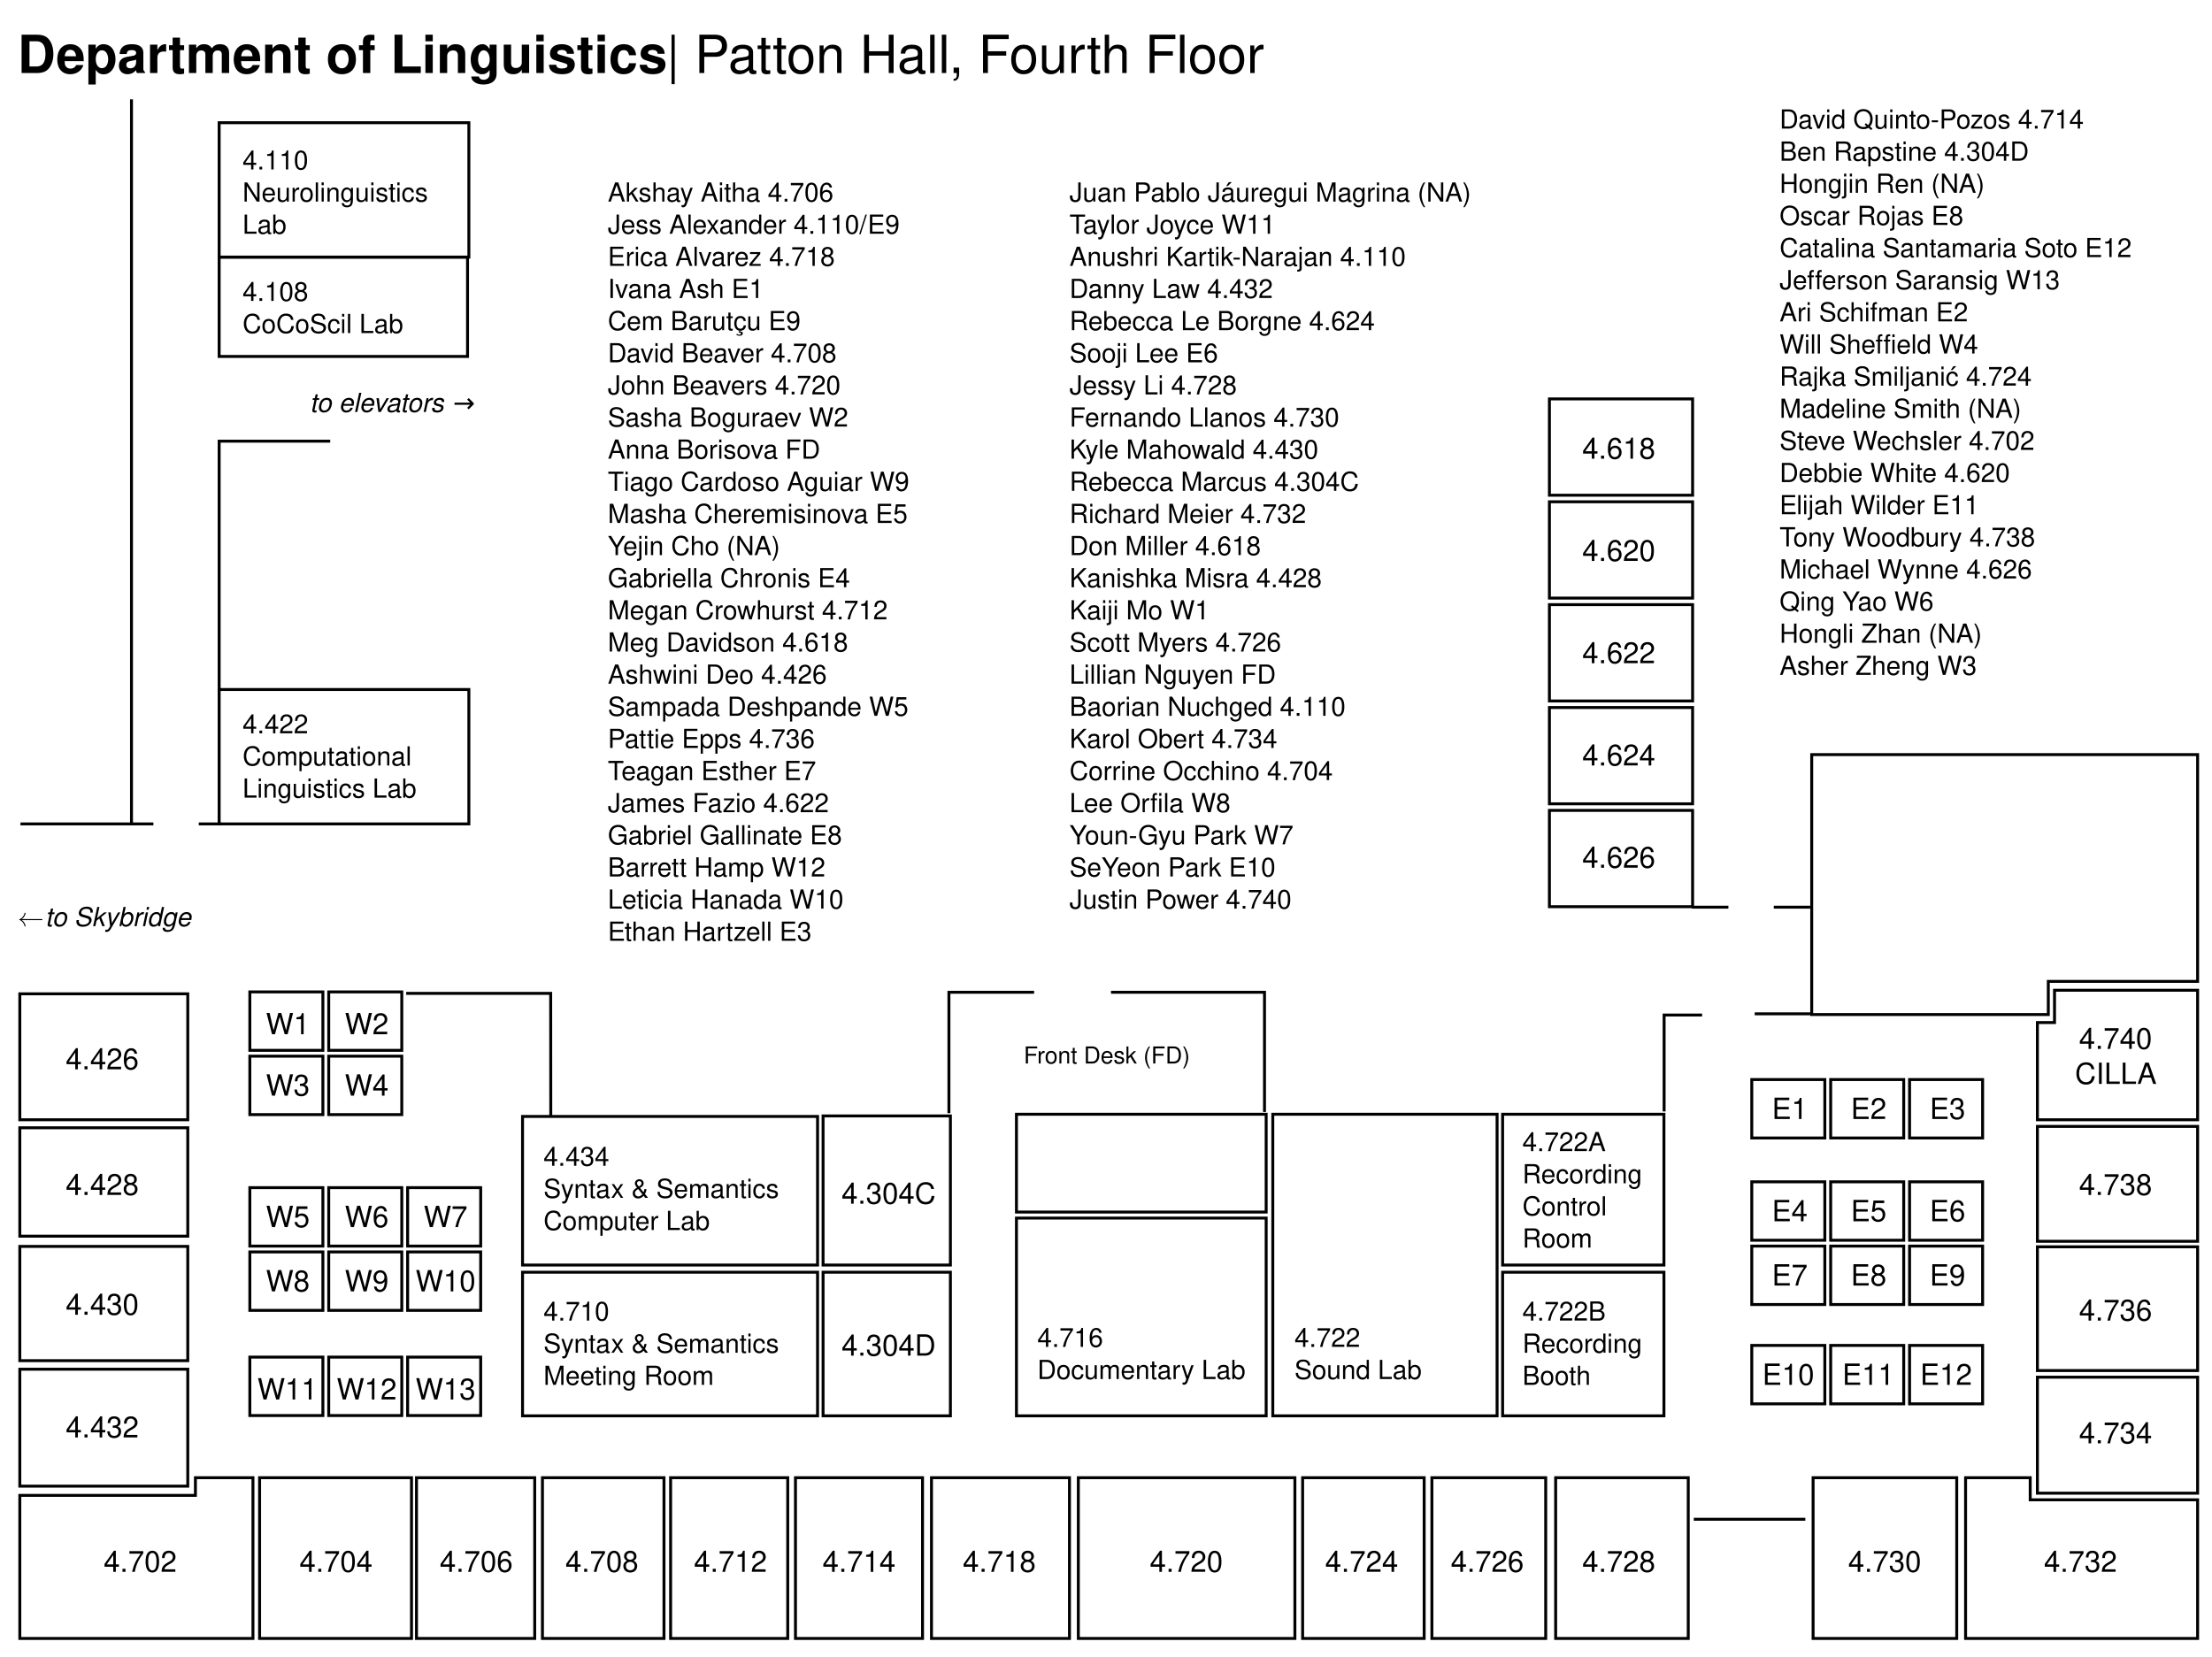
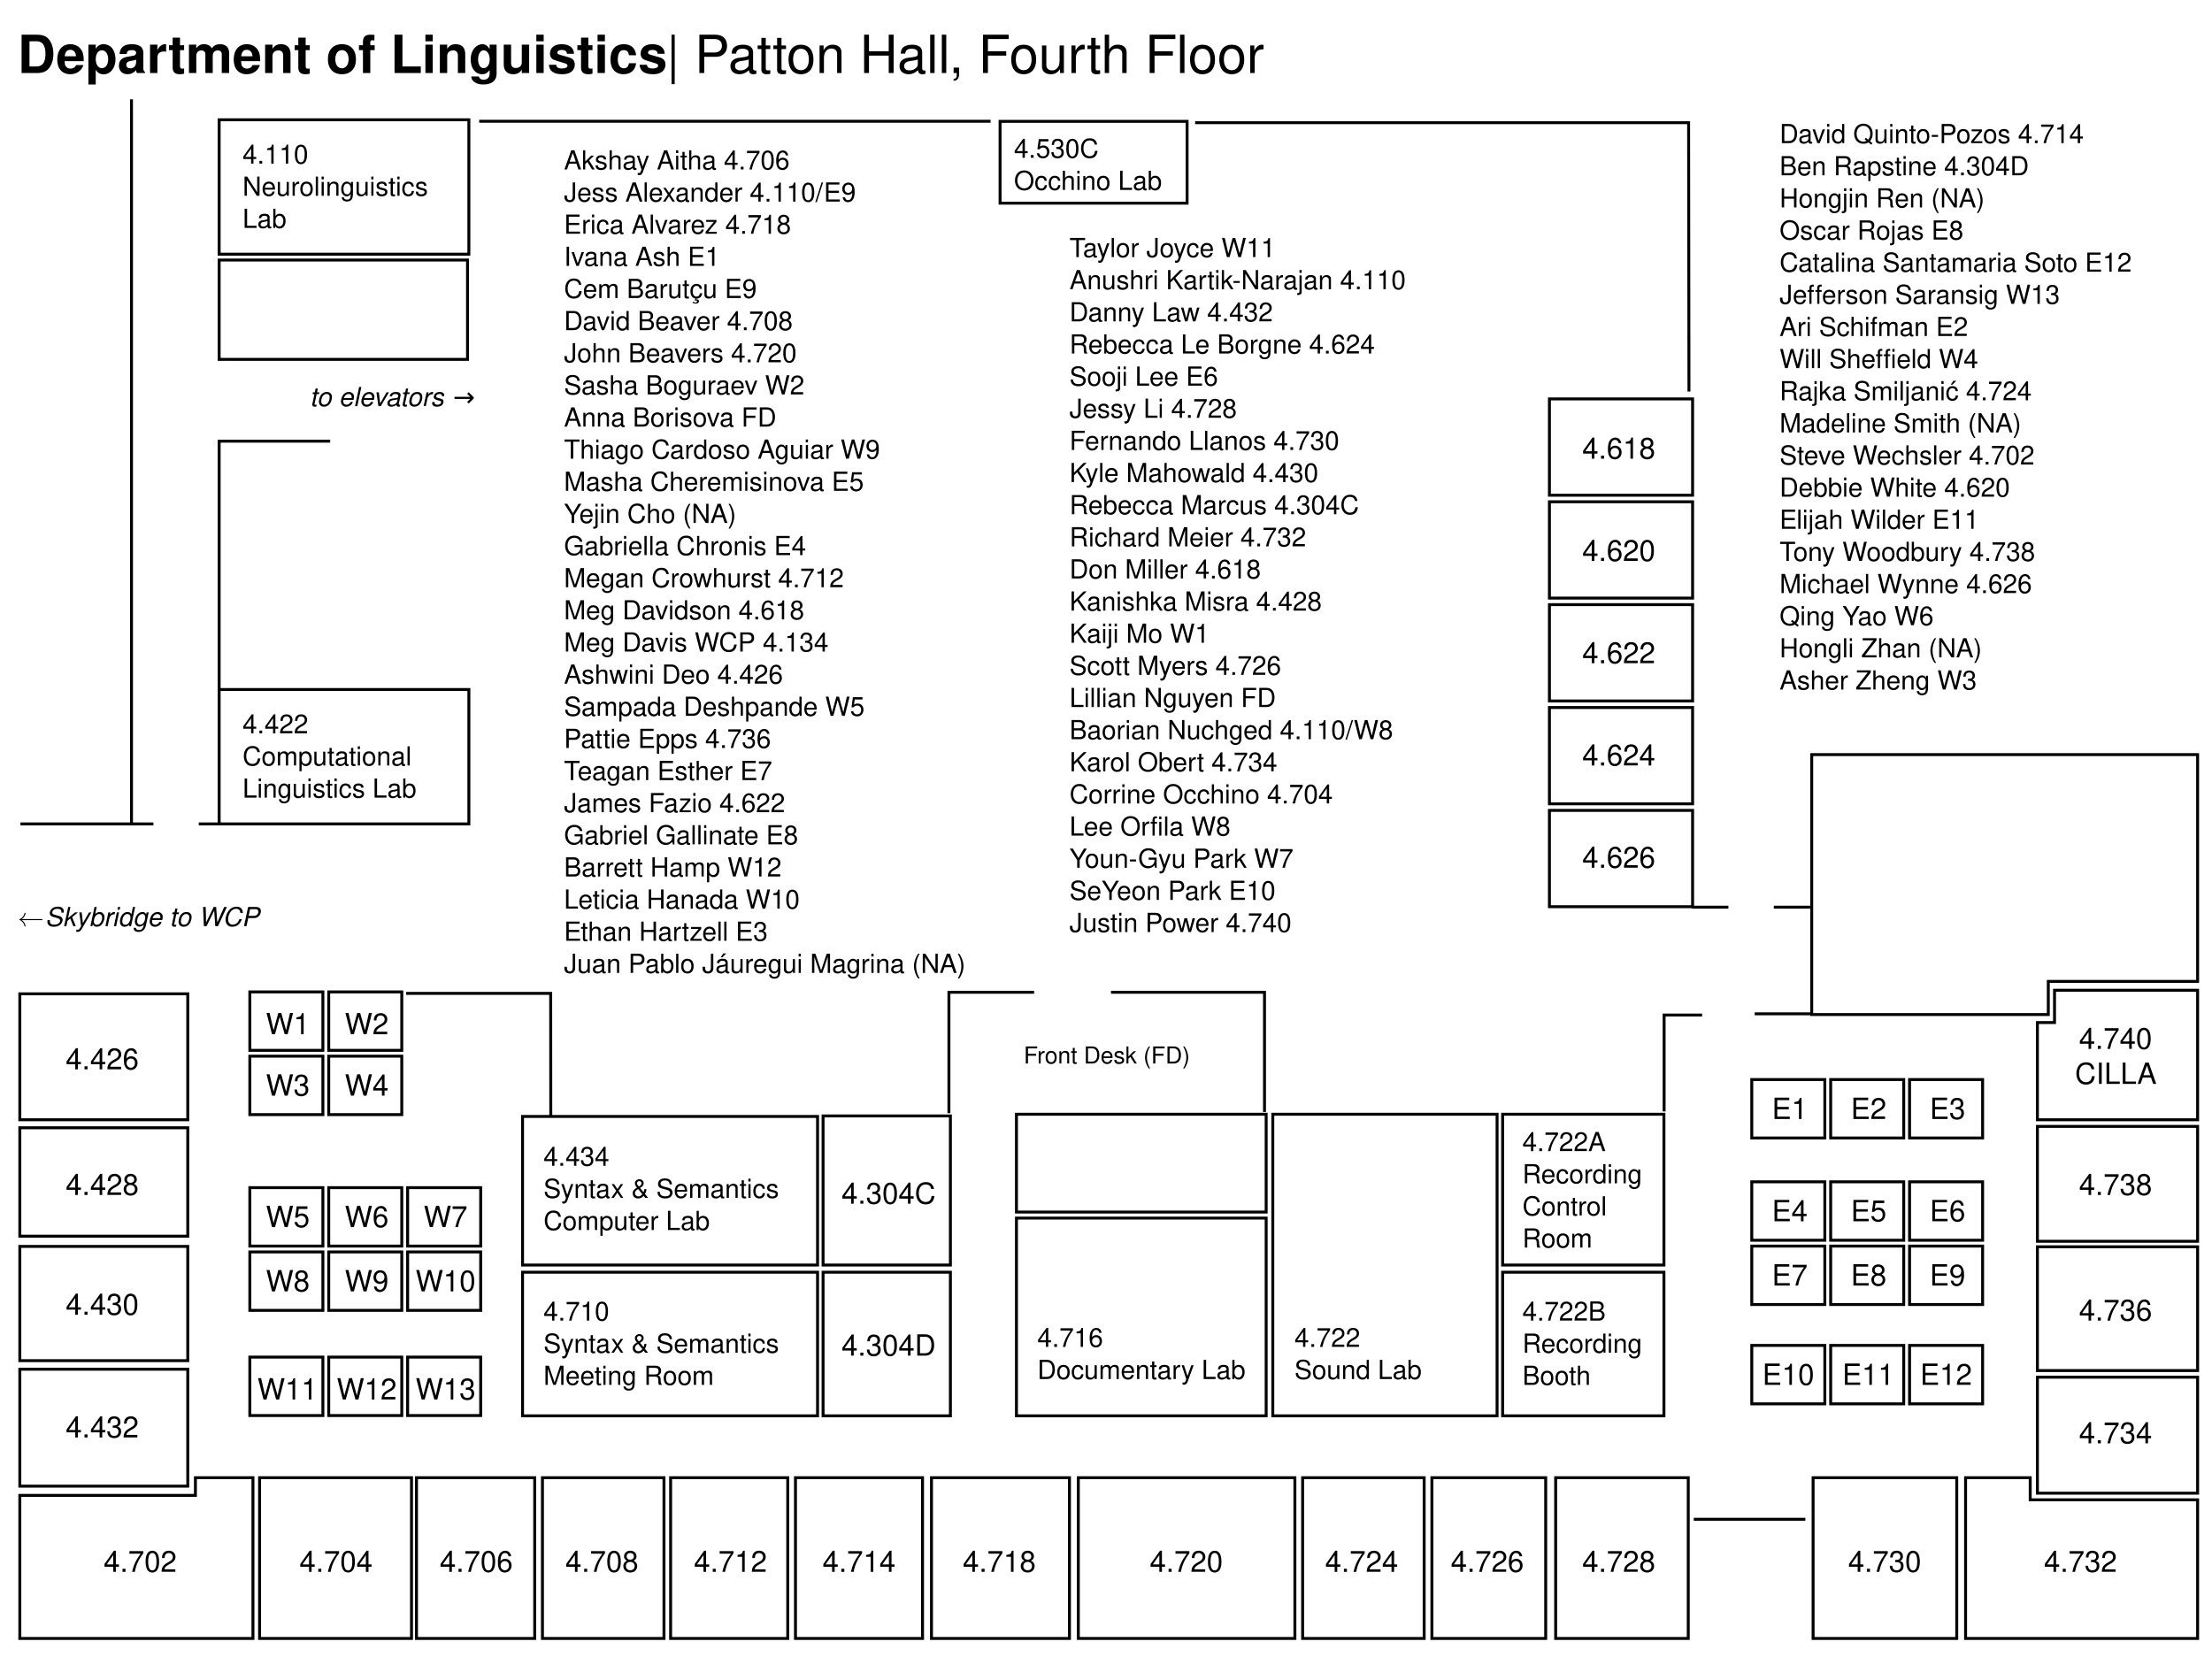
<svg xmlns="http://www.w3.org/2000/svg" width="757px" height="567px" viewBox="0 0 757 567" version="1.1">
  <g id="Artboard" stroke="none" stroke-width="1" fill="none" fill-rule="evenodd">
    <g id="Slices" />
-     <g id="Offices-Shapes" transform="translate(6.7822, 42)" stroke="#000000">
-       <polygon id="Shape" points="745.295 293.902 694.198 293.902 694.198 305.247 613.23 305.247 613.23 216.283 745.295 216.283" />
-       <polygon id="Shape" points="745.295 518.795 665.887 518.795 665.887 463.777 688.005 463.777 688.005 471.342 745.295 471.342" />
-       <rect id="Rectangle" x="613.705" y="463.777" width="49.157" height="55.018" />
-       <rect id="Rectangle" x="525.601" y="463.777" width="45.376" height="55.018" />
-       <rect id="Rectangle" x="483.249" y="463.777" width="38.948" height="55.018" />
-       <rect id="Rectangle" x="439.008" y="463.777" width="41.594" height="55.018" />
-       <polygon id="Rectangle" points="362.248 463.777 362.248 518.795 436.361 518.795 436.361 463.777" />
-       <polygon id="Rectangle" points="265.447 463.777 265.447 518.795 308.933 518.795 308.933 463.777" />
-       <polygon id="Rectangle" points="311.995 463.777 311.995 518.795 359.218 518.795 359.218 463.777" />
-       <polygon id="Rectangle" points="274.894 393.444 274.894 442.603 318.468 442.603 318.468 393.444" />
-       <polygon id="Rectangle" points="274.894 339.951 274.894 390.986 318.468 390.986 318.468 339.951" />
-       <rect id="Rectangle" x="222.718" y="463.777" width="40.082" height="55.018" />
-       <rect id="Rectangle" x="178.855" y="463.777" width="41.594" height="55.018" />
-       <rect id="Rectangle" x="135.748" y="463.777" width="40.461" height="55.018" />
-       <polygon id="Rectangle" points="82.054 463.777 82.054 518.795 134.045 518.795 134.045 463.777" />
-       <polygon id="Shape" points="79.783 518.795 -2.13162821e-14 518.795 -2.13162821e-14 469.826 60.094 469.826 60.094 463.777 79.783 463.777" />
-       <polygon id="Rectangle" points="-2.84217094e-14 298.157 -2.84217094e-14 341.262 57.477 341.262 57.477 298.157" />
-       <polygon id="Rectangle" points="-2.84217094e-14 344.005 -2.84217094e-14 381.109 57.477 381.109 57.477 344.005" />
-       <polygon id="Rectangle" points="-2.84217094e-14 384.61 -2.84217094e-14 423.715 57.477 423.715 57.477 384.61" />
-       <polygon id="Rectangle" points="-2.84217094e-14 426.646 -2.84217094e-14 466.666 57.477 466.666 57.477 426.646" />
-       <rect id="Rectangle" x="690.465" y="429.369" width="54.83" height="39.703" />
-       <rect id="Rectangle" x="690.465" y="384.748" width="54.83" height="42.354" />
-       <rect id="Rectangle" x="690.465" y="343.535" width="54.83" height="39.322" />
-       <polygon id="Shape" points="690.465 341.264 745.295 341.264 745.295 296.933 696.325 296.933 696.325 307.988 690.465 307.988" />
-       <polygon id="Rectangle" points="172.045 393.444 172.045 442.603 273.006 442.603 273.006 393.444" />
-       <polygon id="Rectangle" points="172.045 340.127 172.045 390.986 273.006 390.986 273.006 340.127" />
-       <rect id="Rectangle" x="341.071" y="339.371" width="85.458" height="33.477" />
-       <polygon id="Rectangle" points="68.218 194 68.218 240 153.676 240 153.676 194" />
-       <polygon id="Rectangle" points="523.468 129.745 523.468 162.709 572.468 162.709 572.468 129.745" />
-       <polygon id="Rectangle" points="523.468 94.535 523.468 127.5 572.468 127.5 572.468 94.535" />
-       <polygon id="Rectangle" points="523.468 164.954 523.468 197.919 572.468 197.919 572.468 164.954" />
-       <rect id="Rectangle" x="523.468" y="200.163" width="49" height="32.965" />
-       <polygon id="Rectangle" points="523.468 235.373 523.468 268.337 572.468 268.337 572.468 235.373" />
-       <polygon id="Rectangle" points="428.798 339.371 428.798 442.603 505.558 442.603 505.558 339.371" />
-       <rect id="Rectangle" x="507.448" y="339.371" width="55.209" height="51.615" />
-       <rect id="Rectangle" x="507.448" y="393.444" width="55.209" height="49.158" />
-       <polygon id="Rectangle" points="341.071 374.917 341.071 442.603 426.529 442.603 426.529 374.917" />
-       <polygon id="Rectangle" points="68.218 0 68.218 46 153.676 46 153.676 0" />
-       <polygon id="Rectangle" points="68.218 46 68.218 80 153.218 80 153.218 46" />
-     </g>
-     <g id="Offices-Labels" transform="translate(22, 49)" fill="#000000" font-family="Helvetica" font-weight="normal">
+     <g id="Offices-Shapes" transform="translate(6.7822, 40.5352)" stroke="#000000">
+       <polygon id="Shape" points="745.295 295.367 694.198 295.367 694.198 306.712 613.23 306.712 613.23 217.748 745.295 217.748" />
+       <line x1="157.718" y1="0.965" x2="331.718" y2="0.965" id="Line" stroke-linecap="square" />
+       <polygon id="Shape" points="745.295 520.26 665.887 520.26 665.887 465.242 688.005 465.242 688.005 472.807 745.295 472.807" />
+       <rect id="Rectangle" x="613.705" y="465.242" width="49.157" height="55.018" />
+       <rect id="Rectangle" x="525.601" y="465.242" width="45.376" height="55.018" />
+       <rect id="Rectangle" x="483.249" y="465.242" width="38.948" height="55.018" />
+       <rect id="Rectangle" x="439.008" y="465.242" width="41.594" height="55.018" />
+       <polygon id="Rectangle" points="362.248 465.242 362.248 520.26 436.361 520.26 436.361 465.242" />
+       <polygon id="Rectangle" points="265.447 465.242 265.447 520.26 308.933 520.26 308.933 465.242" />
+       <polygon id="Rectangle" points="311.995 465.242 311.995 520.26 359.218 520.26 359.218 465.242" />
+       <polygon id="Rectangle" points="274.894 394.909 274.894 444.067 318.468 444.067 318.468 394.909" />
+       <polygon id="Rectangle" points="274.894 341.416 274.894 392.451 318.468 392.451 318.468 341.416" />
+       <rect id="Rectangle" x="222.718" y="465.242" width="40.082" height="55.018" />
+       <rect id="Rectangle" x="178.855" y="465.242" width="41.594" height="55.018" />
+       <rect id="Rectangle" x="135.748" y="465.242" width="40.461" height="55.018" />
+       <polygon id="Rectangle" points="82.054 465.242 82.054 520.26 134.045 520.26 134.045 465.242" />
+       <polygon id="Shape" points="79.783 520.26 -2.13162821e-14 520.26 -2.13162821e-14 471.291 60.094 471.291 60.094 465.242 79.783 465.242" />
+       <polygon id="Rectangle" points="-2.84217094e-14 299.622 -2.84217094e-14 342.727 57.477 342.727 57.477 299.622" />
+       <polygon id="Rectangle" points="-2.84217094e-14 345.47 -2.84217094e-14 382.574 57.477 382.574 57.477 345.47" />
+       <polygon id="Rectangle" points="-2.84217094e-14 386.075 -2.84217094e-14 425.18 57.477 425.18 57.477 386.075" />
+       <polygon id="Rectangle" points="-2.84217094e-14 428.11 -2.84217094e-14 468.131 57.477 468.131 57.477 428.11" />
+       <rect id="Rectangle" x="690.465" y="430.834" width="54.83" height="39.703" />
+       <rect id="Rectangle" x="690.465" y="386.213" width="54.83" height="42.354" />
+       <rect id="Rectangle" x="690.465" y="345" width="54.83" height="39.322" />
+       <polygon id="Shape" points="690.465 342.729 745.295 342.729 745.295 298.397 696.325 298.397 696.325 309.453 690.465 309.453" />
+       <polygon id="Rectangle" points="172.045 394.909 172.045 444.067 273.006 444.067 273.006 394.909" />
+       <polygon id="Rectangle" points="172.045 341.592 172.045 392.451 273.006 392.451 273.006 341.592" />
+       <rect id="Rectangle" x="341.071" y="340.836" width="85.458" height="33.477" />
+       <polygon id="Rectangle" points="68.218 195.465 68.218 241.465 153.676 241.465 153.676 195.465" />
+       <polygon id="Rectangle" points="523.468 131.209 523.468 164.174 572.468 164.174 572.468 131.209" />
+       <polygon id="Rectangle" points="523.468 96 523.468 128.965 572.468 128.965 572.468 96" />
+       <path d="M571.218,93.465 C571.188,69.9 571.166,52.226 571.151,40.444 C571.14,31.782 571.124,18.789 571.102,1.465 C511.348,1.465 466.533,1.465 436.656,1.465 C429.003,1.465 417.524,1.465 402.218,1.465" id="Shape" />
+       <polygon id="Rectangle" points="335.468 1 335.468 29 399.468 29 399.468 1" />
+       <polygon id="Rectangle" points="523.468 166.419 523.468 199.384 572.468 199.384 572.468 166.419" />
+       <rect id="Rectangle" x="523.468" y="201.628" width="49" height="32.965" />
+       <polygon id="Rectangle" points="523.468 236.837 523.468 269.802 572.468 269.802 572.468 236.837" />
+       <polygon id="Rectangle" points="428.798 340.836 428.798 444.067 505.558 444.067 505.558 340.836" />
+       <rect id="Rectangle" x="507.448" y="340.836" width="55.209" height="51.615" />
+       <rect id="Rectangle" x="507.448" y="394.909" width="55.209" height="49.158" />
+       <polygon id="Rectangle" points="341.071 376.382 341.071 444.067 426.529 444.067 426.529 376.382" />
+       <polygon id="Rectangle" points="68.218 0.465 68.218 46.465 153.676 46.465 153.676 0.465" />
+       <polygon id="Rectangle" points="68.218 48.465 68.218 82.465 153.218 82.465 153.218 48.465" />
+     </g>
+     <g id="Offices-Labels" transform="translate(22, 45)" fill="#000000" font-family="Helvetica" font-weight="normal">
      <text id="4.422-Computational" font-size="9">
-         <tspan x="61" y="202">4.422</tspan>
-         <tspan x="61" y="213">Computational</tspan>
-         <tspan x="61" y="224">Linguistics Lab</tspan>
+         <tspan x="61" y="206">4.422</tspan>
+         <tspan x="61" y="217">Computational</tspan>
+         <tspan x="61" y="228">Linguistics Lab</tspan>
      </text>
      <text id="4.110-Neurolinguisti" font-size="9">
-         <tspan x="61" y="9">4.110</tspan>
-         <tspan x="61" y="20">Neurolinguistics</tspan>
-         <tspan x="61" y="31">Lab</tspan>
-       </text>
-       <text id="4.108-CoCoScil-Lab" font-size="9">
-         <tspan x="61" y="54">4.108</tspan>
-         <tspan x="61" y="65">CoCoScil Lab</tspan>
+         <tspan x="61" y="11">4.110</tspan>
+         <tspan x="61" y="22">Neurolinguistics</tspan>
+         <tspan x="61" y="33">Lab</tspan>
+       </text>
+       <text id="4.530C-Occhino-Lab" font-size="9">
+         <tspan x="325" y="9">4.530C</tspan>
+         <tspan x="325" y="20">Occhino Lab</tspan>
      </text>
      <text id="4.426" font-size="10">
-         <tspan x="0.488" y="317">4.426</tspan>
+         <tspan x="0.488" y="321">4.426</tspan>
      </text>
      <text id="4.428" font-size="10">
-         <tspan x="0.488" y="360">4.428</tspan>
+         <tspan x="0.488" y="364">4.428</tspan>
      </text>
      <text id="4.430" font-size="10">
-         <tspan x="0.488" y="401">4.430</tspan>
+         <tspan x="0.488" y="405">4.430</tspan>
      </text>
      <text id="4.432" font-size="10">
-         <tspan x="0.488" y="443">4.432</tspan>
+         <tspan x="0.488" y="447">4.432</tspan>
      </text>
      <text id="4.702" font-size="10">
-         <tspan x="13.488" y="489">4.702</tspan>
+         <tspan x="13.488" y="493">4.702</tspan>
      </text>
      <text id="4.704" font-size="10">
-         <tspan x="80.488" y="489">4.704</tspan>
+         <tspan x="80.488" y="493">4.704</tspan>
      </text>
      <text id="4.706" font-size="10">
-         <tspan x="128.488" y="489">4.706</tspan>
+         <tspan x="128.488" y="493">4.706</tspan>
      </text>
      <text id="4.708" font-size="10">
-         <tspan x="171.488" y="489">4.708</tspan>
+         <tspan x="171.488" y="493">4.708</tspan>
      </text>
      <text id="4.712" font-size="10">
-         <tspan x="215.488" y="489">4.712</tspan>
+         <tspan x="215.488" y="493">4.712</tspan>
      </text>
      <text id="4.714" font-size="10">
-         <tspan x="259.488" y="489">4.714</tspan>
+         <tspan x="259.488" y="493">4.714</tspan>
      </text>
      <text id="4.718" font-size="10">
-         <tspan x="307.488" y="489">4.718</tspan>
+         <tspan x="307.488" y="493">4.718</tspan>
      </text>
      <text id="4.720" font-size="10">
-         <tspan x="371.488" y="489">4.720</tspan>
+         <tspan x="371.488" y="493">4.720</tspan>
      </text>
      <text id="4.724" font-size="10">
-         <tspan x="431.488" y="489">4.724</tspan>
+         <tspan x="431.488" y="493">4.724</tspan>
      </text>
      <text id="4.726" font-size="10">
-         <tspan x="474.488" y="489">4.726</tspan>
+         <tspan x="474.488" y="493">4.726</tspan>
      </text>
      <text id="4.728" font-size="10">
-         <tspan x="519.488" y="489">4.728</tspan>
+         <tspan x="519.488" y="493">4.728</tspan>
      </text>
      <text id="4.730" font-size="10">
-         <tspan x="610.488" y="489">4.730</tspan>
+         <tspan x="610.488" y="493">4.730</tspan>
      </text>
      <text id="4.732" font-size="10">
-         <tspan x="677.488" y="489">4.732</tspan>
+         <tspan x="677.488" y="493">4.732</tspan>
      </text>
      <text id="4.734" font-size="10">
-         <tspan x="689.488" y="445">4.734</tspan>
+         <tspan x="689.488" y="449">4.734</tspan>
      </text>
      <text id="4.736" font-size="10">
-         <tspan x="689.488" y="403">4.736</tspan>
+         <tspan x="689.488" y="407">4.736</tspan>
      </text>
      <text id="4.738" font-size="10">
-         <tspan x="689.488" y="360">4.738</tspan>
+         <tspan x="689.488" y="364">4.738</tspan>
      </text>
      <text id="4.618" font-size="10">
-         <tspan x="519.488" y="108">4.618</tspan>
+         <tspan x="519.488" y="112">4.618</tspan>
      </text>
      <text id="4.620" font-size="10">
-         <tspan x="519.488" y="143">4.620</tspan>
+         <tspan x="519.488" y="147">4.620</tspan>
      </text>
      <text id="4.622" font-size="10">
-         <tspan x="519.488" y="178">4.622</tspan>
+         <tspan x="519.488" y="182">4.622</tspan>
      </text>
      <text id="4.624" font-size="10">
-         <tspan x="519.488" y="213">4.624</tspan>
+         <tspan x="519.488" y="217">4.624</tspan>
      </text>
      <text id="4.626" font-size="10">
-         <tspan x="519.488" y="248">4.626</tspan>
+         <tspan x="519.488" y="252">4.626</tspan>
      </text>
      <text id="4.740" font-size="10">
-         <tspan x="689.488" y="310">4.740</tspan>
-         <tspan x="688.104" y="322">CILLA</tspan>
+         <tspan x="689.488" y="314">4.740</tspan>
+         <tspan x="688.104" y="326">CILLA</tspan>
      </text>
      <text id="4.434" font-size="9">
-         <tspan x="164" y="350">4.434</tspan>
-         <tspan x="164" y="361">Syntax &amp; Semantics</tspan>
-         <tspan x="164" y="372">Computer Lab</tspan>
+         <tspan x="164" y="354">4.434</tspan>
+         <tspan x="164" y="365">Syntax &amp; Semantics</tspan>
+         <tspan x="164" y="376">Computer Lab</tspan>
      </text>
      <text id="4.710" font-size="9">
-         <tspan x="164" y="403">4.710</tspan>
-         <tspan x="164" y="414">Syntax &amp; Semantics</tspan>
-         <tspan x="164" y="425">Meeting Room</tspan>
+         <tspan x="164" y="407">4.710</tspan>
+         <tspan x="164" y="418">Syntax &amp; Semantics</tspan>
+         <tspan x="164" y="429">Meeting Room</tspan>
      </text>
      <text id="4.716" font-size="9">
-         <tspan x="333" y="412">4.716</tspan>
-         <tspan x="333" y="423">Documentary Lab</tspan>
+         <tspan x="333" y="416">4.716</tspan>
+         <tspan x="333" y="427">Documentary Lab</tspan>
      </text>
      <text id="4.304C" font-size="10">
-         <tspan x="266" y="363">4.304C</tspan>
+         <tspan x="266" y="367">4.304C</tspan>
      </text>
      <text id="4.304D" font-size="10">
-         <tspan x="266" y="415">4.304D</tspan>
+         <tspan x="266" y="419">4.304D</tspan>
      </text>
      <text id="4.722-Sound-Lab" font-size="9">
-         <tspan x="421" y="412">4.722</tspan>
-         <tspan x="421" y="423">Sound Lab</tspan>
+         <tspan x="421" y="416">4.722</tspan>
+         <tspan x="421" y="427">Sound Lab</tspan>
      </text>
      <text id="4.722B" font-size="9">
-         <tspan x="499" y="403">4.722B</tspan>
-         <tspan x="499" y="414">Recording </tspan>
-         <tspan x="499" y="425">Booth</tspan>
+         <tspan x="499" y="407">4.722B</tspan>
+         <tspan x="499" y="418">Recording </tspan>
+         <tspan x="499" y="429">Booth</tspan>
      </text>
      <text id="4.722A" font-size="9">
-         <tspan x="499" y="345">4.722A</tspan>
-         <tspan x="499" y="356">Recording </tspan>
-         <tspan x="499" y="367">Control </tspan>
-         <tspan x="499" y="378">Room</tspan>
+         <tspan x="499" y="349">4.722A</tspan>
+         <tspan x="499" y="360">Recording </tspan>
+         <tspan x="499" y="371">Control </tspan>
+         <tspan x="499" y="382">Room</tspan>
      </text>
      <text id="Front-Desk-(FD)" font-size="8">
-         <tspan x="328.332" y="315">Front Desk (FD)</tspan>
-       </text>
-     </g>
-     <g id="Workstations-East---Listing" transform="translate(208, 35)" fill="#000000" font-family="Helvetica" font-size="9" font-weight="normal">
+         <tspan x="328.332" y="319">Front Desk (FD)</tspan>
+       </text>
+     </g>
+     <g id="Workstations-East---Listing" transform="translate(193, 40)" fill="#000000" font-family="Helvetica" font-size="9" font-weight="normal">
      <text id="Akshay-Aitha-4.706-J">
-         <tspan x="0" y="34">Akshay Aitha   4.706</tspan>
-         <tspan x="0" y="45">Jess Alexander   4.110/E9</tspan>
-         <tspan x="0" y="56">Erica Alvarez   4.718</tspan>
-         <tspan x="0" y="67">Ivana Ash   E1</tspan>
-         <tspan x="0" y="78">Cem Barutçu   E9</tspan>
-         <tspan x="0" y="89">David Beaver   4.708</tspan>
-         <tspan x="0" y="100">John Beavers   4.720</tspan>
-         <tspan x="0" y="111">Sasha Boguraev   W2</tspan>
-         <tspan x="0" y="122">Anna Borisova   FD</tspan>
-         <tspan x="0" y="133">Tiago Cardoso Aguiar   W9</tspan>
-         <tspan x="0" y="144">Masha Cheremisinova   E5</tspan>
-         <tspan x="0" y="155">Yejin Cho   (NA)</tspan>
-         <tspan x="0" y="166">Gabriella Chronis   E4</tspan>
-         <tspan x="0" y="177">Megan Crowhurst   4.712</tspan>
-         <tspan x="0" y="188">Meg Davidson   4.618</tspan>
-         <tspan x="0" y="199">Ashwini Deo   4.426</tspan>
-         <tspan x="0" y="210">Sampada Deshpande   W5</tspan>
-         <tspan x="0" y="221">Pattie Epps   4.736</tspan>
-         <tspan x="0" y="232">Teagan Esther   E7</tspan>
-         <tspan x="0" y="243">James Fazio   4.622</tspan>
-         <tspan x="0" y="254">Gabriel Gallinate   E8</tspan>
-         <tspan x="0" y="265">Barrett Hamp   W12</tspan>
-         <tspan x="0" y="276">Leticia Hanada   W10</tspan>
-         <tspan x="0" y="287">Ethan Hartzell   E3</tspan>
-       </text>
-       <text id="Juan-Pablo-Jáuregui">
-         <tspan x="158" y="34">Juan Pablo Jáuregui Magrina   (NA)</tspan>
-         <tspan x="158" y="45">Taylor Joyce   W11</tspan>
-         <tspan x="158" y="56">Anushri Kartik-Narajan   4.110</tspan>
-         <tspan x="158" y="67">Danny Law   4.432</tspan>
-         <tspan x="158" y="78">Rebecca Le Borgne   4.624</tspan>
-         <tspan x="158" y="89">Sooji Lee   E6</tspan>
-         <tspan x="158" y="100">Jessy Li   4.728</tspan>
-         <tspan x="158" y="111">Fernando Llanos   4.730</tspan>
-         <tspan x="158" y="122">Kyle Mahowald   4.430</tspan>
-         <tspan x="158" y="133">Rebecca Marcus   4.304C</tspan>
-         <tspan x="158" y="144">Richard Meier   4.732</tspan>
-         <tspan x="158" y="155">Don Miller   4.618</tspan>
-         <tspan x="158" y="166">Kanishka Misra   4.428</tspan>
-         <tspan x="158" y="177">Kaiji Mo   W1</tspan>
-         <tspan x="158" y="188">Scott Myers   4.726</tspan>
-         <tspan x="158" y="199">Lillian Nguyen   FD</tspan>
-         <tspan x="158" y="210">Baorian Nuchged   4.110</tspan>
-         <tspan x="158" y="221">Karol Obert   4.734</tspan>
-         <tspan x="158" y="232">Corrine Occhino   4.704</tspan>
-         <tspan x="158" y="243">Lee Orfila   W8</tspan>
-         <tspan x="158" y="254">Youn-Gyu Park   W7</tspan>
-         <tspan x="158" y="265">SeYeon Park   E10</tspan>
-         <tspan x="158" y="276">Justin Power   4.740</tspan>
+         <tspan x="0" y="18">Akshay Aitha   4.706</tspan>
+         <tspan x="0" y="29">Jess Alexander   4.110/E9</tspan>
+         <tspan x="0" y="40">Erica Alvarez   4.718</tspan>
+         <tspan x="0" y="51">Ivana Ash   E1</tspan>
+         <tspan x="0" y="62">Cem Barutçu   E9</tspan>
+         <tspan x="0" y="73">David Beaver   4.708</tspan>
+         <tspan x="0" y="84">John Beavers   4.720</tspan>
+         <tspan x="0" y="95">Sasha Boguraev   W2</tspan>
+         <tspan x="0" y="106">Anna Borisova   FD</tspan>
+         <tspan x="0" y="117">Thiago Cardoso Aguiar   W9</tspan>
+         <tspan x="0" y="128">Masha Cheremisinova   E5</tspan>
+         <tspan x="0" y="139">Yejin Cho   (NA)</tspan>
+         <tspan x="0" y="150">Gabriella Chronis   E4</tspan>
+         <tspan x="0" y="161">Megan Crowhurst   4.712</tspan>
+         <tspan x="0" y="172">Meg Davidson   4.618</tspan>
+         <tspan x="0" y="183">Meg Davis   WCP 4.134</tspan>
+         <tspan x="0" y="194">Ashwini Deo   4.426</tspan>
+         <tspan x="0" y="205">Sampada Deshpande   W5</tspan>
+         <tspan x="0" y="216">Pattie Epps   4.736</tspan>
+         <tspan x="0" y="227">Teagan Esther   E7</tspan>
+         <tspan x="0" y="238">James Fazio   4.622</tspan>
+         <tspan x="0" y="249">Gabriel Gallinate   E8</tspan>
+         <tspan x="0" y="260">Barrett Hamp   W12</tspan>
+         <tspan x="0" y="271">Leticia Hanada   W10</tspan>
+         <tspan x="0" y="282">Ethan Hartzell   E3</tspan>
+         <tspan x="0" y="293">Juan Pablo Jáuregui Magrina   (NA)</tspan>
+       </text>
+       <text id="Taylor-Joyce-W11-Anu">
+         <tspan x="173" y="48">Taylor Joyce   W11</tspan>
+         <tspan x="173" y="59">Anushri Kartik-Narajan   4.110</tspan>
+         <tspan x="173" y="70">Danny Law   4.432</tspan>
+         <tspan x="173" y="81">Rebecca Le Borgne   4.624</tspan>
+         <tspan x="173" y="92">Sooji Lee   E6</tspan>
+         <tspan x="173" y="103">Jessy Li   4.728</tspan>
+         <tspan x="173" y="114">Fernando Llanos   4.730</tspan>
+         <tspan x="173" y="125">Kyle Mahowald   4.430</tspan>
+         <tspan x="173" y="136">Rebecca Marcus   4.304C</tspan>
+         <tspan x="173" y="147">Richard Meier   4.732</tspan>
+         <tspan x="173" y="158">Don Miller   4.618</tspan>
+         <tspan x="173" y="169">Kanishka Misra   4.428</tspan>
+         <tspan x="173" y="180">Kaiji Mo   W1</tspan>
+         <tspan x="173" y="191">Scott Myers   4.726</tspan>
+         <tspan x="173" y="202">Lillian Nguyen   FD</tspan>
+         <tspan x="173" y="213">Baorian Nuchged   4.110/W8</tspan>
+         <tspan x="173" y="224">Karol Obert   4.734</tspan>
+         <tspan x="173" y="235">Corrine Occhino   4.704</tspan>
+         <tspan x="173" y="246">Lee Orfila   W8</tspan>
+         <tspan x="173" y="257">Youn-Gyu Park   W7</tspan>
+         <tspan x="173" y="268">SeYeon Park   E10</tspan>
+         <tspan x="173" y="279">Justin Power   4.740</tspan>
      </text>
      <text id="David-Quinto-Pozos-4">
-         <tspan x="401" y="9">David Quinto-Pozos   4.714</tspan>
-         <tspan x="401" y="20">Ben Rapstine   4.304D</tspan>
-         <tspan x="401" y="31">Hongjin Ren   (NA)</tspan>
-         <tspan x="401" y="42">Oscar Rojas   E8</tspan>
-         <tspan x="401" y="53">Catalina Santamaria Soto   E12</tspan>
-         <tspan x="401" y="64">Jefferson Saransig   W13</tspan>
-         <tspan x="401" y="75">Ari Schifman   E2</tspan>
-         <tspan x="401" y="86">Will Sheffield   W4</tspan>
-         <tspan x="401" y="97">Rajka Smiljanić   4.724</tspan>
-         <tspan x="401" y="108">Madeline Smith   (NA)</tspan>
-         <tspan x="401" y="119">Steve Wechsler   4.702</tspan>
-         <tspan x="401" y="130">Debbie White   4.620</tspan>
-         <tspan x="401" y="141">Elijah Wilder   E11</tspan>
-         <tspan x="401" y="152">Tony Woodbury   4.738</tspan>
-         <tspan x="401" y="163">Michael Wynne   4.626</tspan>
-         <tspan x="401" y="174">Qing Yao   W6</tspan>
-         <tspan x="401" y="185">Hongli Zhan   (NA)</tspan>
-         <tspan x="401" y="196">Asher Zheng   W3</tspan>
+         <tspan x="416" y="9">David Quinto-Pozos   4.714</tspan>
+         <tspan x="416" y="20">Ben Rapstine   4.304D</tspan>
+         <tspan x="416" y="31">Hongjin Ren   (NA)</tspan>
+         <tspan x="416" y="42">Oscar Rojas   E8</tspan>
+         <tspan x="416" y="53">Catalina Santamaria Soto   E12</tspan>
+         <tspan x="416" y="64">Jefferson Saransig   W13</tspan>
+         <tspan x="416" y="75">Ari Schifman   E2</tspan>
+         <tspan x="416" y="86">Will Sheffield   W4</tspan>
+         <tspan x="416" y="97">Rajka Smiljanić   4.724</tspan>
+         <tspan x="416" y="108">Madeline Smith   (NA)</tspan>
+         <tspan x="416" y="119">Steve Wechsler   4.702</tspan>
+         <tspan x="416" y="130">Debbie White   4.620</tspan>
+         <tspan x="416" y="141">Elijah Wilder   E11</tspan>
+         <tspan x="416" y="152">Tony Woodbury   4.738</tspan>
+         <tspan x="416" y="163">Michael Wynne   4.626</tspan>
+         <tspan x="416" y="174">Qing Yao   W6</tspan>
+         <tspan x="416" y="185">Hongli Zhan   (NA)</tspan>
+         <tspan x="416" y="196">Asher Zheng   W3</tspan>
      </text>
    </g>
    <g id="Workstations-East---Outlines" transform="translate(599, 369)" stroke="#000000">
      <path d="M25.5,35.5 L25.5,55.5 L0.5,55.5 L0.5,35.5 L25.5,35.5 Z" id="Rectangle-65" />
      <path d="M79.5,57.5 L79.5,77.5 L54.5,77.5 L54.5,57.5 L79.5,57.5 Z" id="Rectangle-65" />
      <path d="M52.5,57.5 L52.5,77.5 L27.5,77.5 L27.5,57.5 L52.5,57.5 Z" id="Rectangle-65" />
      <path d="M25.5,57.5 L25.5,77.5 L0.5,77.5 L0.5,57.5 L25.5,57.5 Z" id="Rectangle-65" />
      <path d="M79.5,35.5 L79.5,55.5 L54.5,55.5 L54.5,35.5 L79.5,35.5 Z" id="Rectangle-65" />
      <path d="M52.5,35.5 L52.5,55.5 L27.5,55.5 L27.5,35.5 L52.5,35.5 Z" id="Rectangle-65" />
      <path d="M25.5,0.5 L25.5,20.5 L0.5,20.5 L0.5,0.5 L25.5,0.5 Z" id="Rectangle-65-copy" />
      <path d="M79.5,0.5 L79.5,20.5 L54.5,20.5 L54.5,0.5 L79.5,0.5 Z" id="Rectangle-65-copy" />
      <path d="M52.5,0.5 L52.5,20.5 L27.5,20.5 L27.5,0.5 L52.5,0.5 Z" id="Rectangle-65-copy" />
      <path d="M25.5,91.5 L25.5,111.5 L0.5,111.5 L0.5,91.5 L25.5,91.5 Z" id="Rectangle-65-copy-2" />
      <path d="M79.5,91.5 L79.5,111.5 L54.5,111.5 L54.5,91.5 L79.5,91.5 Z" id="Rectangle-65-copy-2" />
      <path d="M52.5,91.5 L52.5,111.5 L27.5,111.5 L27.5,91.5 L52.5,91.5 Z" id="Rectangle-65-copy-2" />
    </g>
    <g id="Workstations-East---Labels" transform="translate(603, 373)" fill="#000000" font-family="Helvetica" font-size="10" font-weight="normal">
      <text id="E1">
        <tspan x="3.384" y="10">E1</tspan>
      </text>
      <text id="E2">
        <tspan x="30.384" y="10">E2</tspan>
      </text>
      <text id="E3">
        <tspan x="57.384" y="10">E3</tspan>
      </text>
      <text id="E4">
        <tspan x="3.384" y="45">E4</tspan>
      </text>
      <text id="E5">
        <tspan x="30.384" y="45">E5</tspan>
      </text>
      <text id="E6">
        <tspan x="57.384" y="45">E6</tspan>
      </text>
      <text id="E7">
        <tspan x="3.384" y="67">E7</tspan>
      </text>
      <text id="E8">
        <tspan x="30.384" y="67">E8</tspan>
      </text>
      <text id="E9">
        <tspan x="57.384" y="67">E9</tspan>
      </text>
      <text id="E10">
        <tspan x="0.104" y="101">E10</tspan>
      </text>
      <text id="E11">
        <tspan x="27.472" y="101">E11</tspan>
      </text>
      <text id="E12">
        <tspan x="54.104" y="101">E12</tspan>
      </text>
    </g>
    <g id="Workstations-West---Outlines" transform="translate(85, 339)" stroke="#000000">
      <path d="M25.5,67.5 L25.5,87.5 L0.5,87.5 L0.5,67.5 L25.5,67.5 Z" id="Rectangle-65" />
      <path d="M79.5,89.5 L79.5,109.5 L54.5,109.5 L54.5,89.5 L79.5,89.5 Z" id="Rectangle-65" />
      <path d="M52.5,89.5 L52.5,109.5 L27.5,109.5 L27.5,89.5 L52.5,89.5 Z" id="Rectangle-65" />
      <path d="M25.5,89.5 L25.5,109.5 L0.5,109.5 L0.5,89.5 L25.5,89.5 Z" id="Rectangle-65" />
      <path d="M79.5,125.5 L79.5,145.5 L54.5,145.5 L54.5,125.5 L79.5,125.5 Z" id="Rectangle-65-copy" />
      <path d="M52.5,125.5 L52.5,145.5 L27.5,145.5 L27.5,125.5 L52.5,125.5 Z" id="Rectangle-65-copy" />
      <path d="M25.5,125.5 L25.5,145.5 L0.5,145.5 L0.5,125.5 L25.5,125.5 Z" id="Rectangle-65-copy" />
      <path d="M79.5,67.5 L79.5,87.5 L54.5,87.5 L54.5,67.5 L79.5,67.5 Z" id="Rectangle-65" />
      <path d="M52.5,67.5 L52.5,87.5 L27.5,87.5 L27.5,67.5 L52.5,67.5 Z" id="Rectangle-65" />
      <path d="M25.5,0.5 L25.5,20.5 L0.5,20.5 L0.5,0.5 L25.5,0.5 Z" id="Rectangle-65-copy" />
      <path d="M52.5,22.5 L52.5,42.5 L27.5,42.5 L27.5,22.5 L52.5,22.5 Z" id="Rectangle-65-copy" />
      <path d="M25.5,22.5 L25.5,42.5 L0.5,42.5 L0.5,22.5 L25.5,22.5 Z" id="Rectangle-65-copy" />
      <path d="M52.5,0.5 L52.5,20.5 L27.5,20.5 L27.5,0.5 L52.5,0.5 Z" id="Rectangle-65-copy" />
    </g>
    <g id="Workstations-West---Labels" transform="translate(88, 344)" fill="#000000" font-family="Helvetica" font-size="10" font-weight="normal">
      <text id="W5">
        <tspan x="3" y="76">W5</tspan>
      </text>
      <text id="W1">
        <tspan x="3" y="10">W1</tspan>
      </text>
      <text id="W3">
        <tspan x="3" y="31">W3</tspan>
      </text>
      <text id="W4">
        <tspan x="30" y="31">W4</tspan>
      </text>
      <text id="W2">
        <tspan x="30" y="10">W2</tspan>
      </text>
      <text id="W6">
        <tspan x="30" y="76">W6</tspan>
      </text>
      <text id="W7">
        <tspan x="57" y="76">W7</tspan>
      </text>
      <text id="W8">
        <tspan x="3" y="98">W8</tspan>
      </text>
      <text id="W11">
        <tspan x="0.088" y="135">W11</tspan>
      </text>
      <text id="W9">
        <tspan x="30" y="98">W9</tspan>
      </text>
      <text id="W10">
        <tspan x="54.219" y="98">W10</tspan>
      </text>
      <text id="W12">
        <tspan x="27.219" y="135">W12</tspan>
      </text>
      <text id="W13">
        <tspan x="54.219" y="135">W13</tspan>
      </text>
    </g>
    <g id="RLP-Walls" transform="translate(7, 34)" stroke="#000000">
      <path d="M181.489,348 C181.48,337.242 181.474,329.174 181.469,323.795 C181.466,319.84 181.461,313.909 181.455,306 C163.957,306 150.834,306 142.085,306 C139.844,306 136.482,306 132,306" id="Shape" />
      <polyline id="Shape" points="317.745 347 317.745 305.623 346.899 305.623" />
      <polyline id="Shape" points="373.209 305.623 425.744 305.623 425.744 346.586" />
      <polyline id="Shape" points="575.5 313.417 562.5 313.417 562.5 346.417" />
      <line x1="613.062" y1="313" x2="593.5" y2="313" id="Shape" />
      <line x1="584.5" y1="276.5" x2="572.031" y2="276.5" id="Shape" />
      <line x1="45.5" y1="248" x2="38.031" y2="248" id="Shape" />
      <line x1="68.5" y1="248" x2="61.031" y2="248" id="Shape" />
      <line x1="612.5" y1="276.5" x2="600.031" y2="276.5" id="Shape" />
      <line x1="572.649" y1="486" x2="610.835" y2="486" id="Shape" />
      <polyline id="Shape" points="0 248 38 248 38 0" />
      <polyline id="Shape" transform="translate(87, 159.5) scale(-1, -1) translate(-87, -159.5)" points="68 202 106 202 106 117" />
    </g>
    <g id="RLP-Labels" transform="translate(6, 7)" fill="#000000" font-family="Helvetica-Bold, Helvetica" font-size="18" font-weight="bold">
      <text id="Department-of-Lingui">
        <tspan x="0" y="18">Department of Linguistics</tspan>
        <tspan x="222.021" y="18" font-family="Helvetica" font-weight="normal"> | Patton Hall, Fourth Floor</tspan>
      </text>
    </g>
-     <text id="⃪-to-Skybridge" font-family="STIXTwoMath-Regular, STIX Two Math" font-size="9" font-weight="normal" fill="#000000">
+     <text id="⃪-Skybridge-to-WCP" font-family="STIXTwoMath-Regular, STIX Two Math" font-size="9" font-weight="normal" fill="#000000">
      <tspan x="12.922" y="317">⃪</tspan>
      <tspan x="12.922" y="317" font-family="Helvetica"> </tspan>
-       <tspan x="15.422" y="317" font-family="Helvetica-Oblique, Helvetica" font-style="italic">to Skybridge</tspan>
+       <tspan x="15.422" y="317" font-family="Helvetica-Oblique, Helvetica" font-style="italic">Skybridge to WCP</tspan>
    </text>
    <text id="to-elevators-→" font-family="Helvetica-Oblique, Helvetica" font-size="9" font-style="italic" font-weight="normal" fill="#000000">
-       <tspan x="106" y="141">to elevators </tspan>
-       <tspan x="155.025" y="141" font-family="LucidaGrande, Lucida Grande">→</tspan>
+       <tspan x="106" y="139">to elevators </tspan>
+       <tspan x="155.025" y="139" font-family="LucidaGrande, Lucida Grande">→</tspan>
    </text>
  </g>
</svg>
